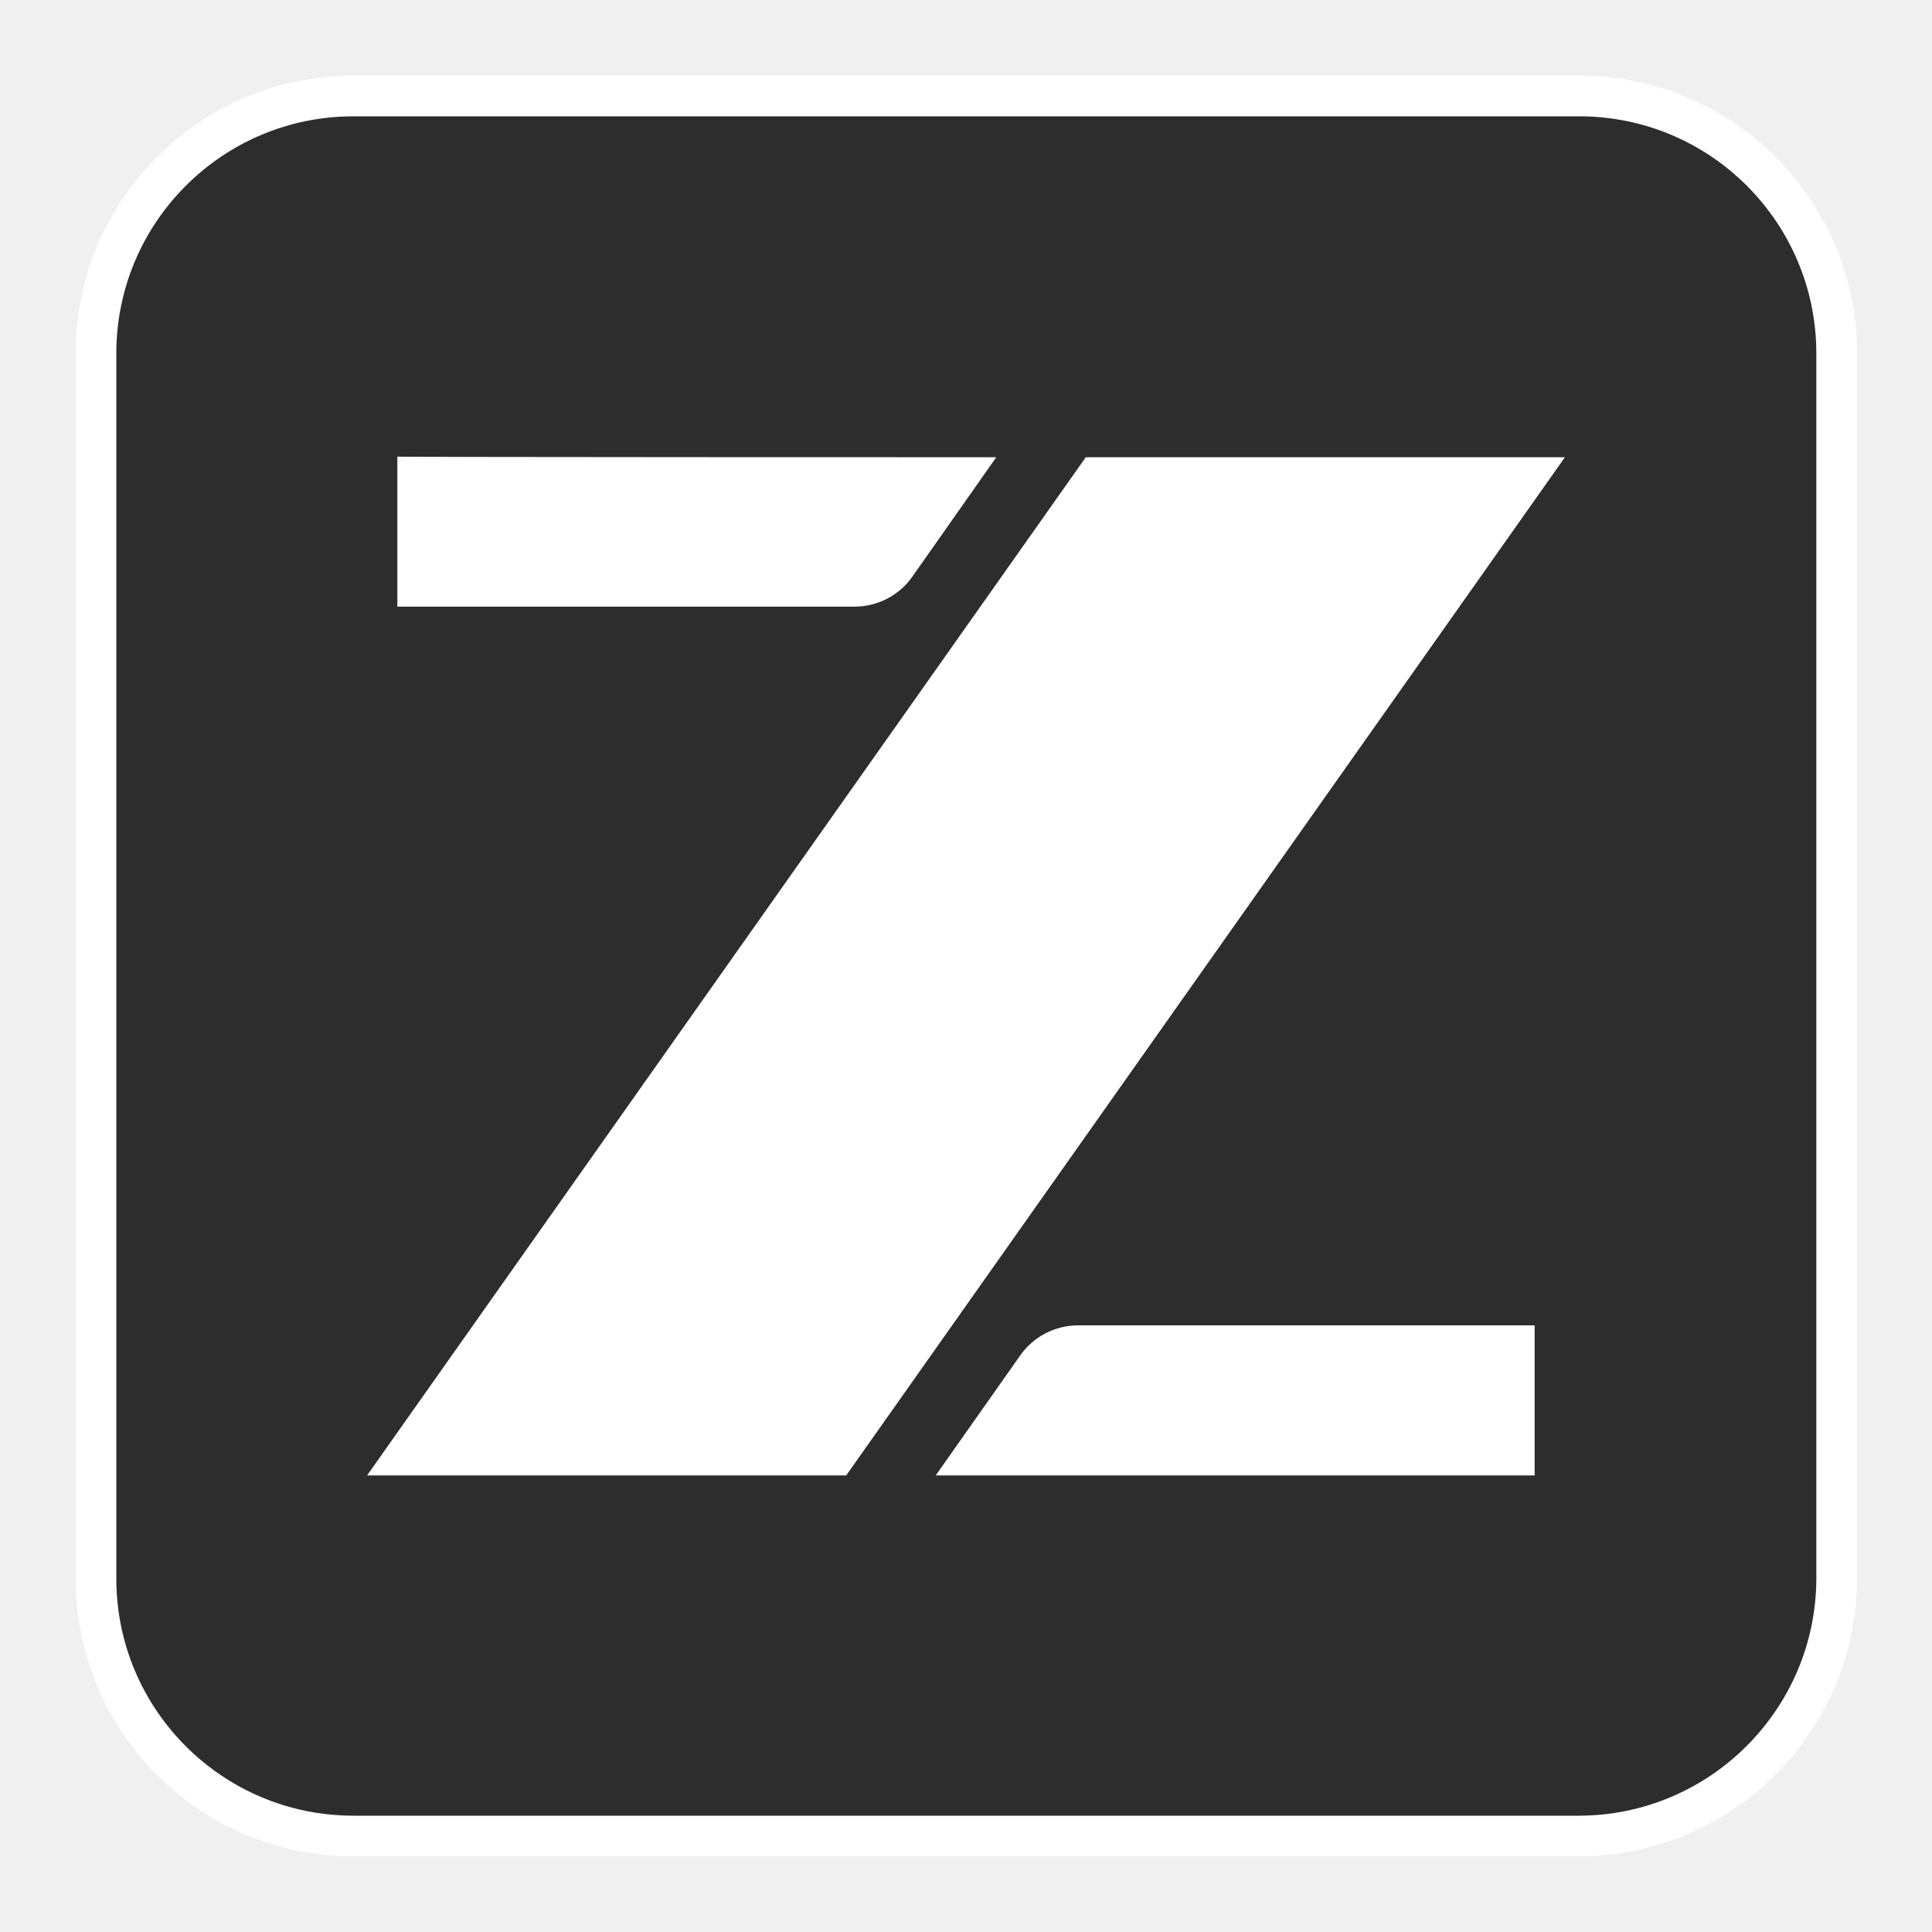
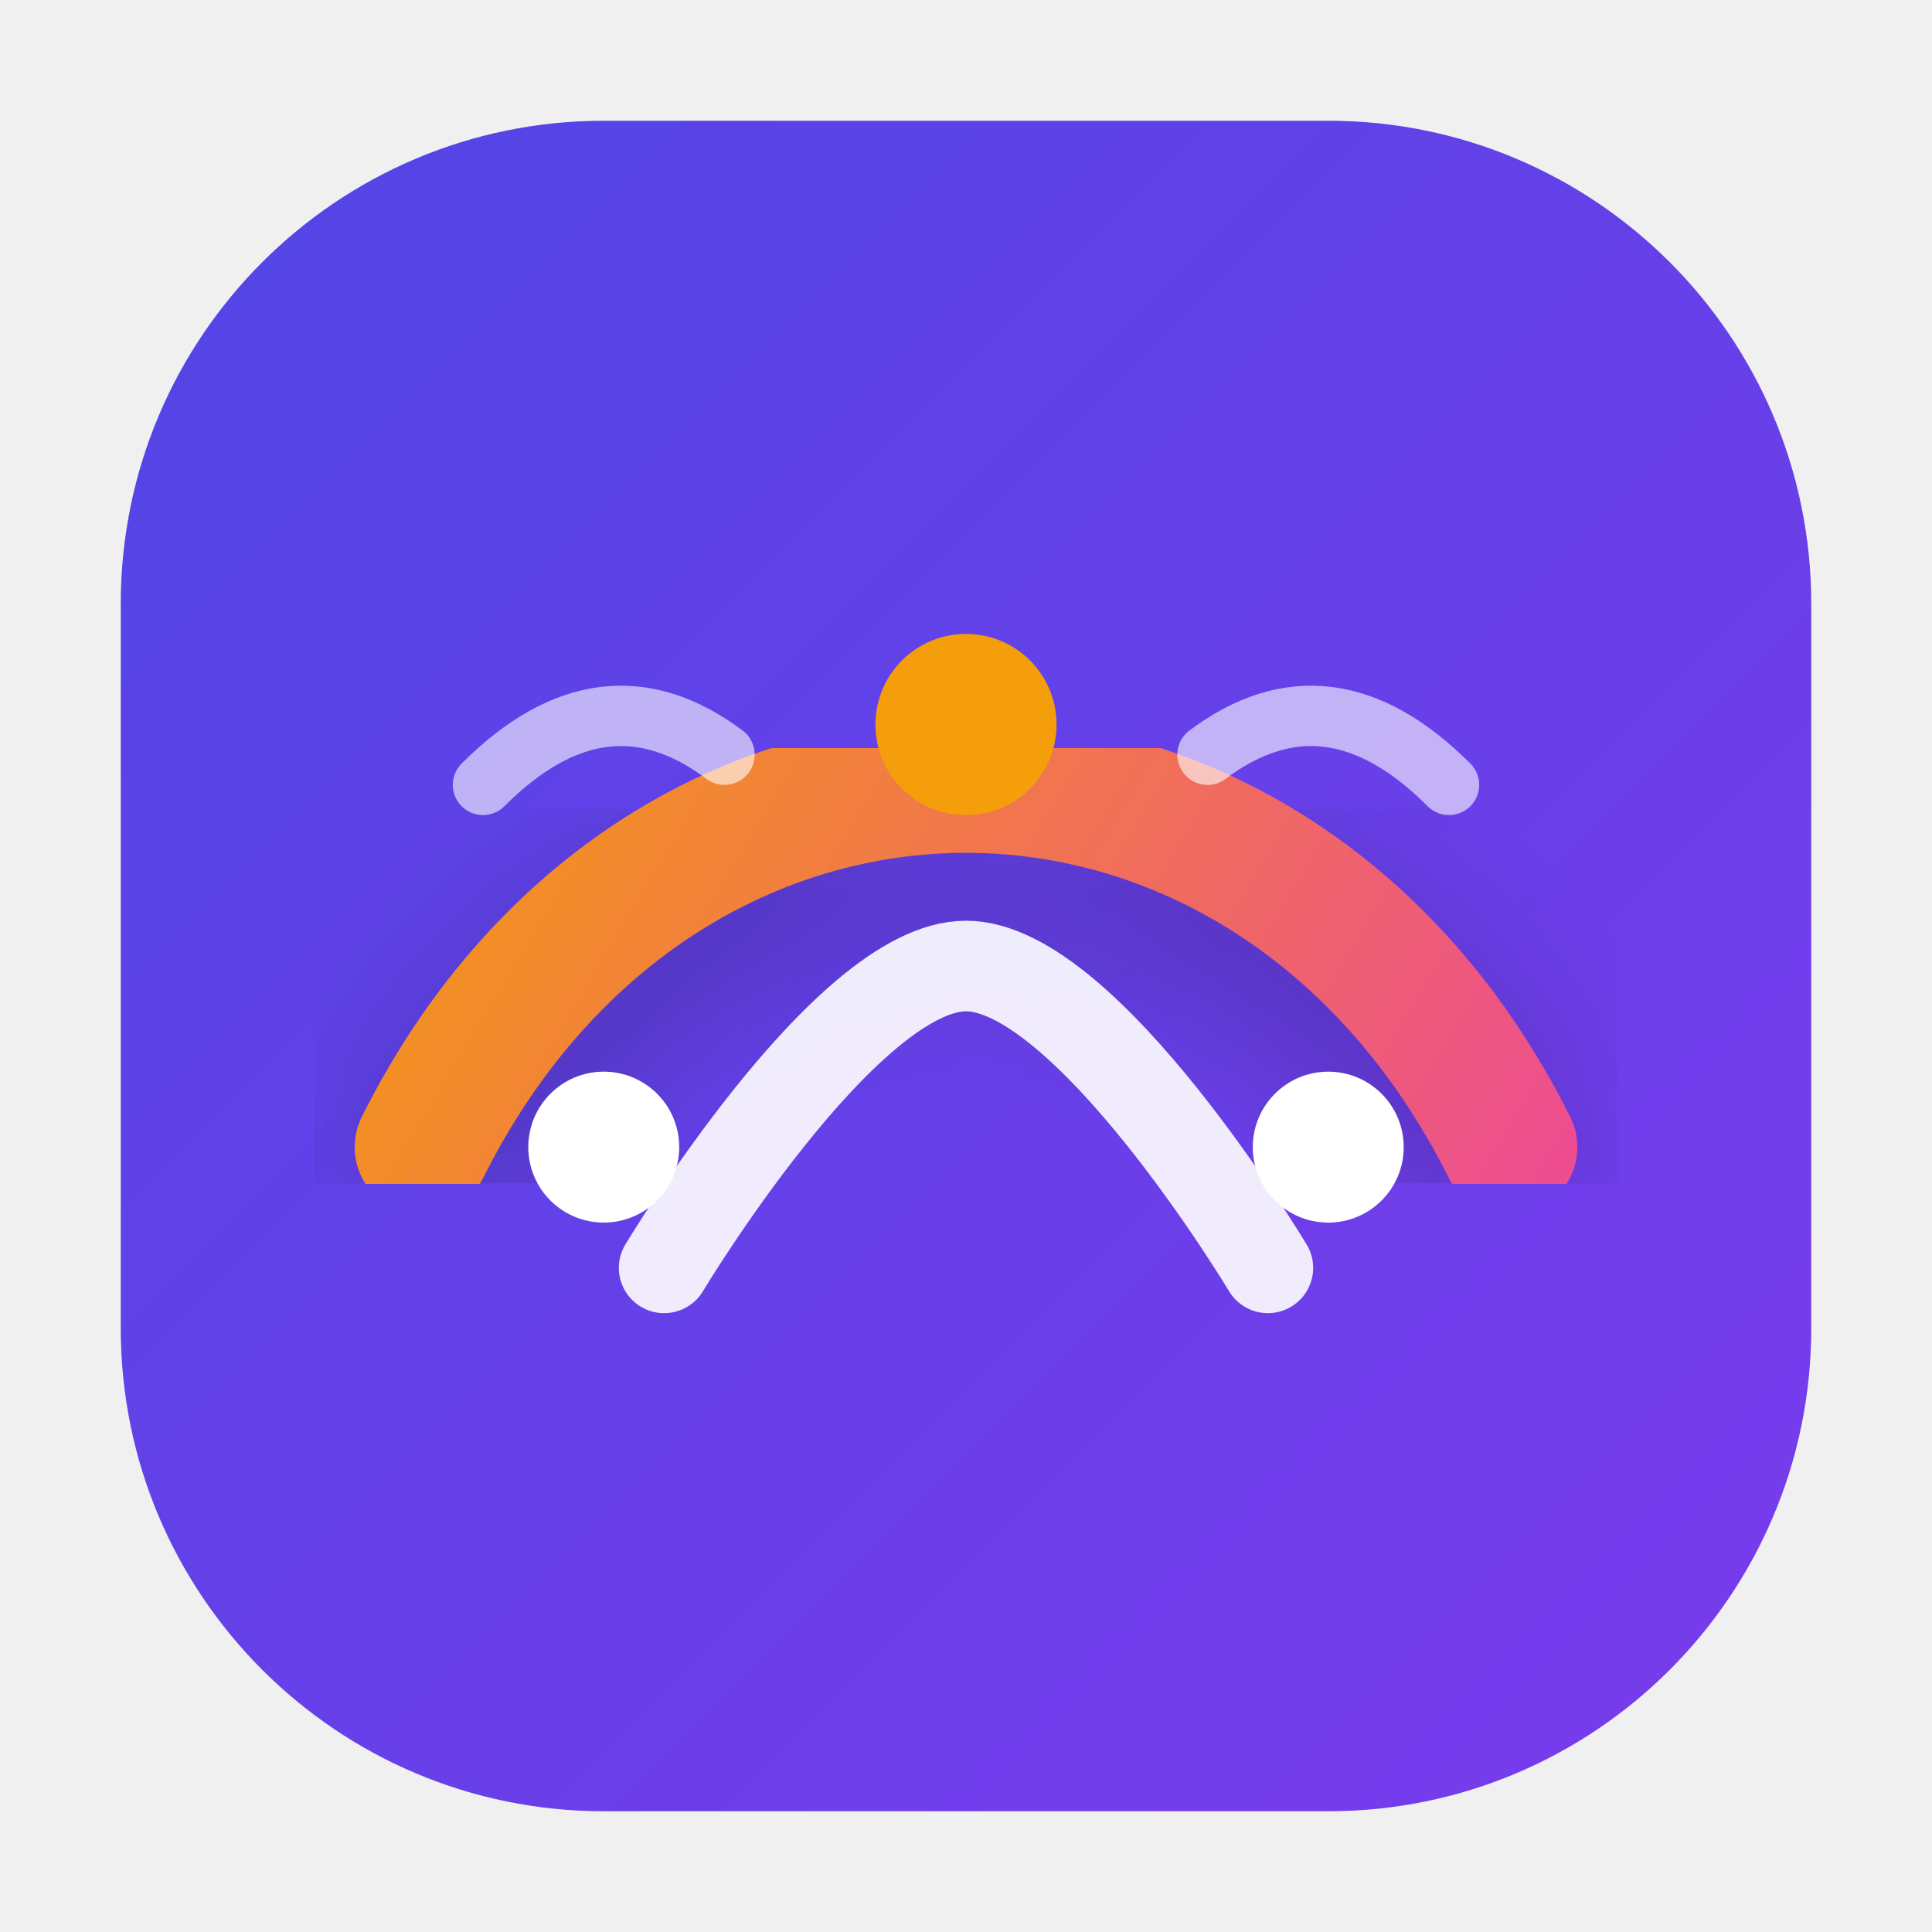
- <svg xmlns="http://www.w3.org/2000/svg" version="1.1" x="0px" y="0px" viewBox="0 0 30 30" style="enable-background:new 0 0 30 30;" xml:space="preserve">
+ <svg xmlns="http://www.w3.org/2000/svg" viewBox="0 0 64 64" fill="none">
  <defs>
-     <style type="text/css">
-     .st194{fill:#2D2D2D;stroke:#FFFFFF;stroke-width:0.632;stroke-miterlimit:10;}
-     .st23{fill:#FFFFFF;}
- 
-     .z-breathe {
-       animation: breathe 2.5s ease-in-out infinite;
-     }
- 
-     @keyframes breathe {
-       0%, 100% { opacity: 0.7; }
-       50% { opacity: 1; }
-     }
-   </style>
+     <linearGradient id="bg-grad" x1="0" y1="0" x2="64" y2="64" gradientUnits="userSpaceOnUse">
+       <stop offset="0%" stop-color="#4F46E5" />
+       <stop offset="100%" stop-color="#7C3AED" />
+     </linearGradient>
+     <linearGradient id="bridge-grad" x1="12" y1="20" x2="52" y2="44" gradientUnits="userSpaceOnUse">
+       <stop offset="0%" stop-color="#F59E0B" />
+       <stop offset="100%" stop-color="#EC4899" />
+     </linearGradient>
+     <filter id="shadow" x="-10%" y="-10%" width="120%" height="120%">
+       <feDropShadow dx="0" dy="2" stdDeviation="3" flood-color="#000" flood-opacity="0.25" />
+     </filter>
  </defs>
-   <g>
-     <path class="st194" d="M24.51,28.51H5.49c-2.21,0-4-1.79-4-4V5.49c0-2.21,1.79-4,4-4h19.03c2.21,0,4,1.79,4,4v19.03     C28.51,26.72,26.72,28.51,24.51,28.51z" />
-     <g class="z-breathe">
-       <path class="st23" d="M15.47,7.1l-1.3,1.85c-0.2,0.29-0.54,0.47-0.9,0.47h-7.1V7.09C6.16,7.1,15.47,7.1,15.47,7.1z" />
-       <polygon class="st23" points="24.3,7.1 13.14,22.91 5.7,22.91 16.86,7.1" />
-       <path class="st23" d="M14.53,22.91l1.31-1.86c0.2-0.29,0.54-0.47,0.9-0.47h7.09v2.33H14.53z" />
-     </g>
-   </g>
+   <rect x="4" y="4" width="56" height="56" rx="16" fill="url(#bg-grad)" />
+   <path d="M 14 38 C 22 22, 42 22, 50 38" stroke="url(#bridge-grad)" stroke-width="4.5" stroke-linecap="round" fill="none" filter="url(#shadow)" />
+   <path d="M 22 42 C 22 42, 28 32, 32 32 C 36 32, 42 42, 42 42" stroke="#FFFFFF" stroke-width="3" stroke-linecap="round" stroke-opacity="0.9" fill="none" />
+   <circle cx="20" cy="38" r="2.5" fill="#FFFFFF" />
+   <circle cx="32" cy="24" r="3" fill="#F59E0B" />
+   <circle cx="44" cy="38" r="2.5" fill="#FFFFFF" />
+   <path d="M 16 26 Q 20 22 24 25" stroke="#FFFFFF" stroke-width="2" stroke-linecap="round" stroke-opacity="0.6" fill="none" />
+   <path d="M 40 25 Q 44 22 48 26" stroke="#FFFFFF" stroke-width="2" stroke-linecap="round" stroke-opacity="0.6" fill="none" />
</svg>
